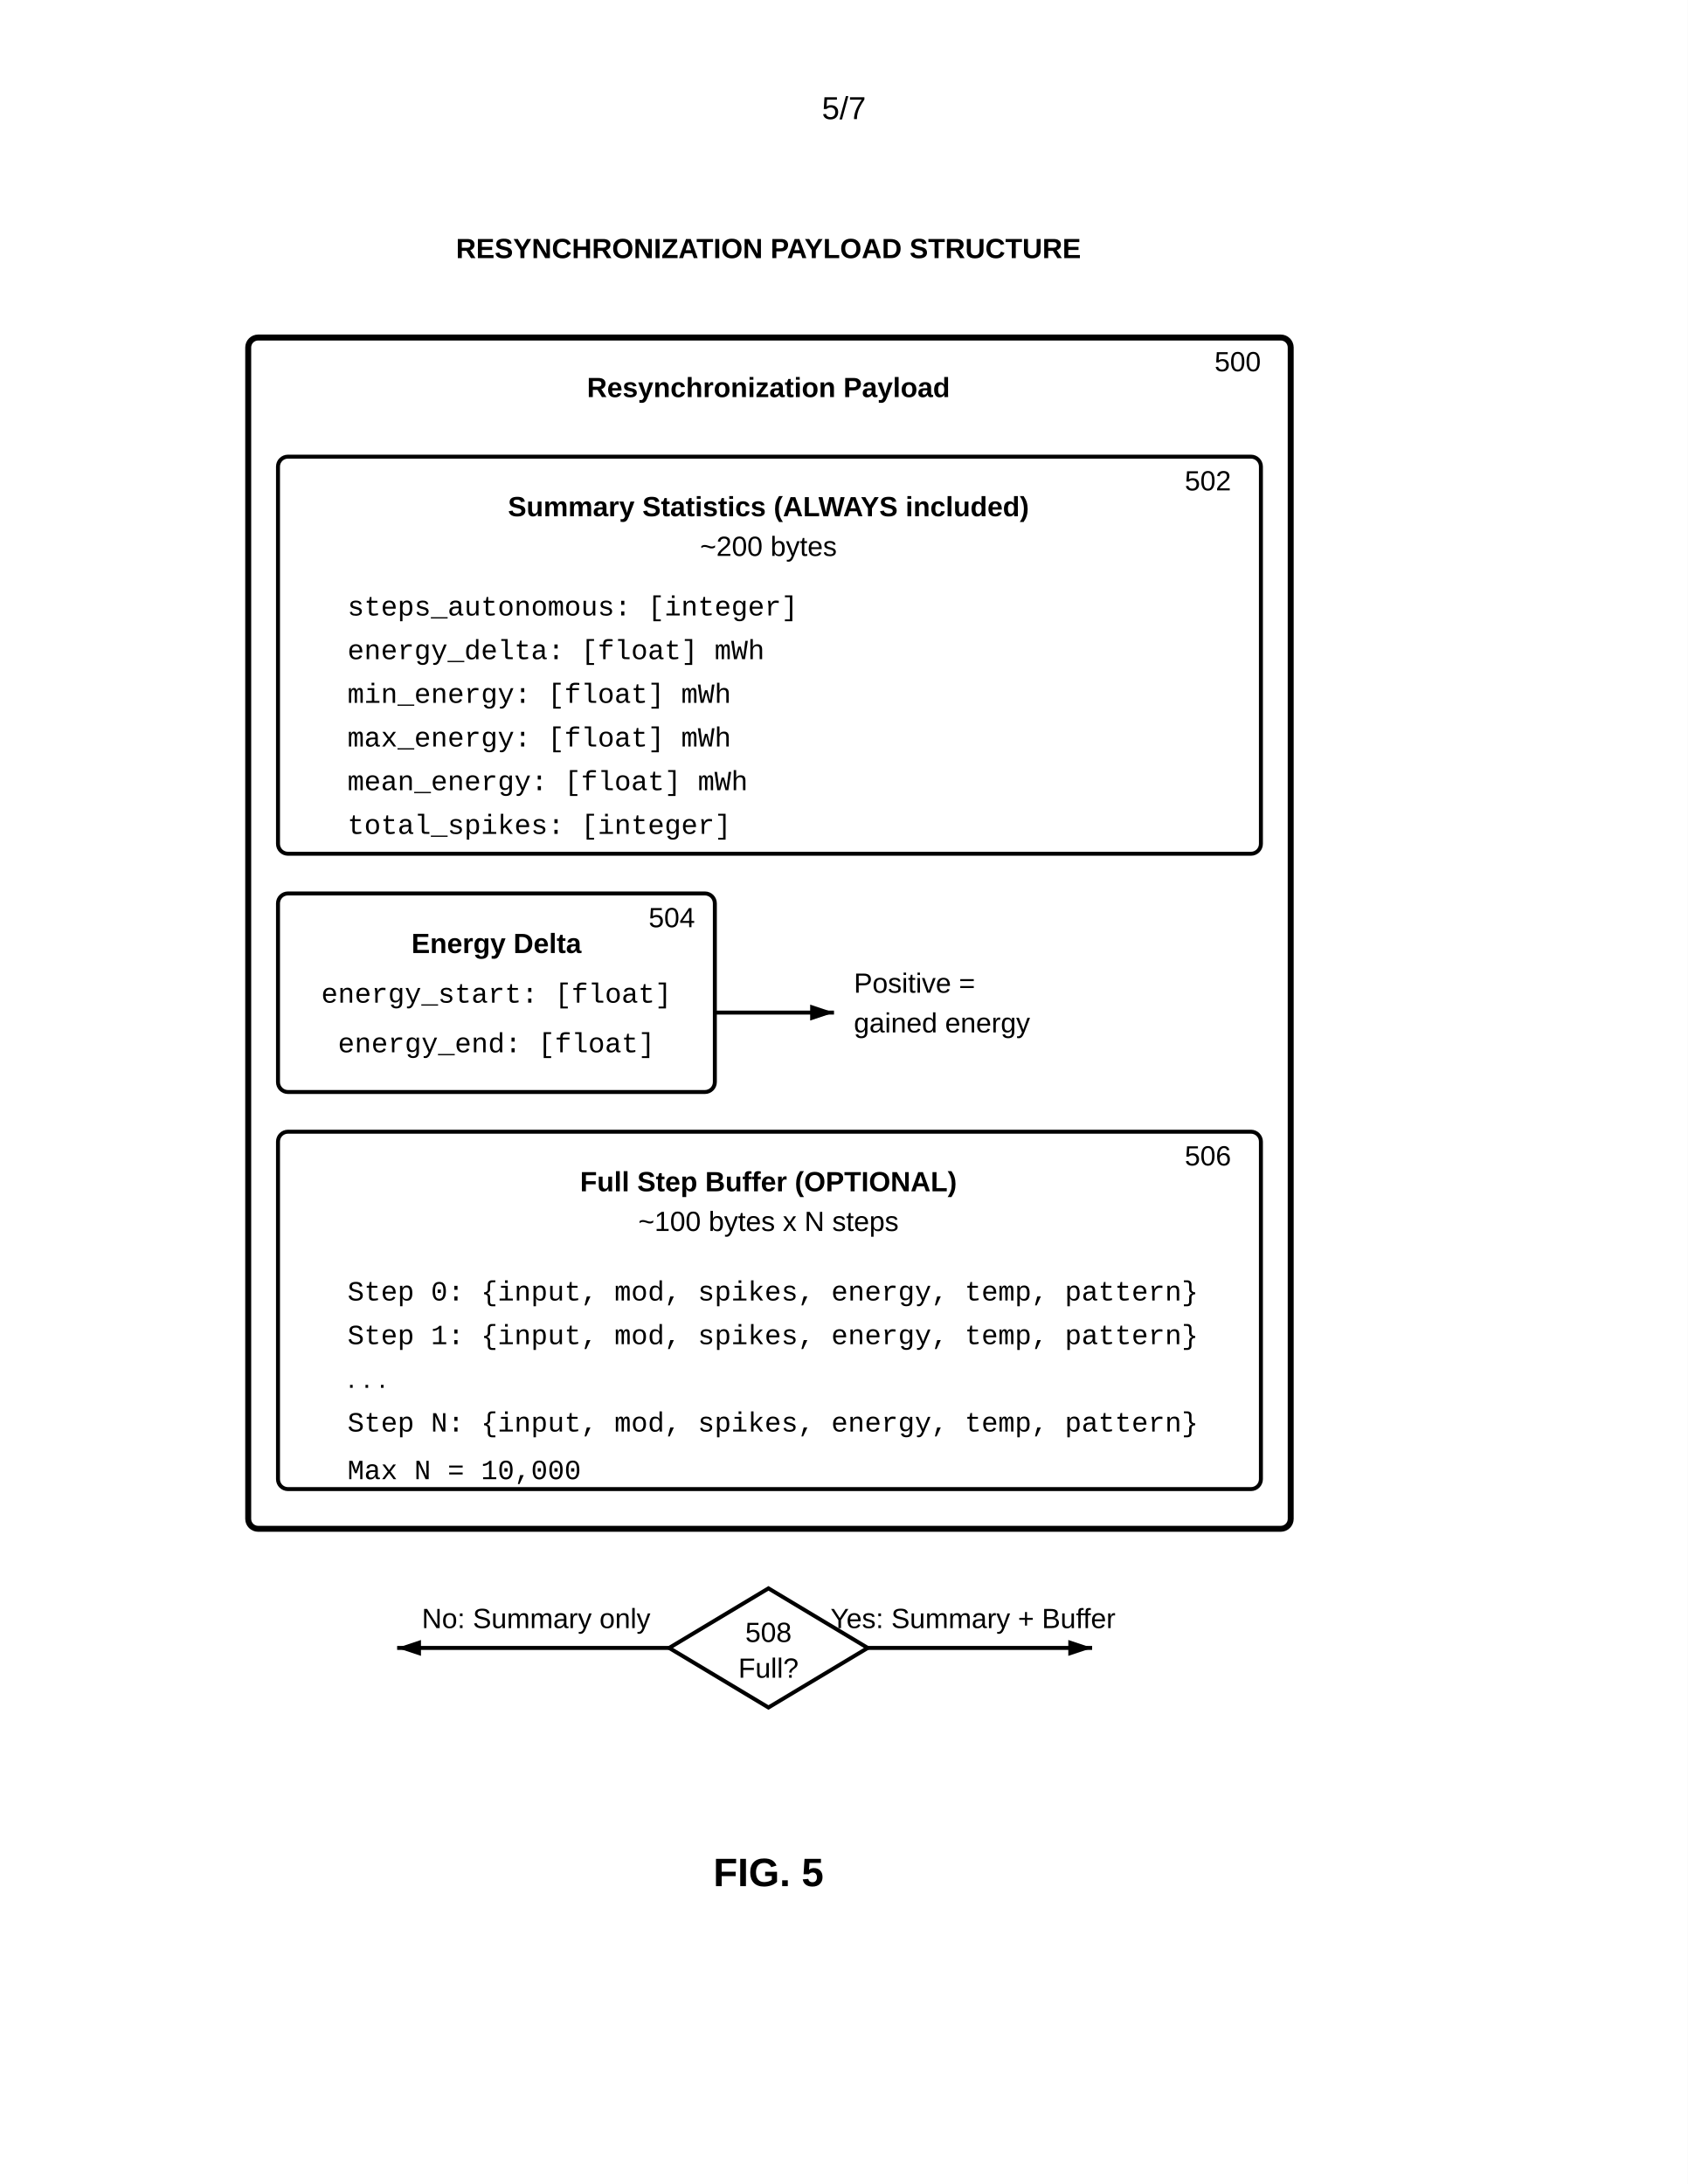
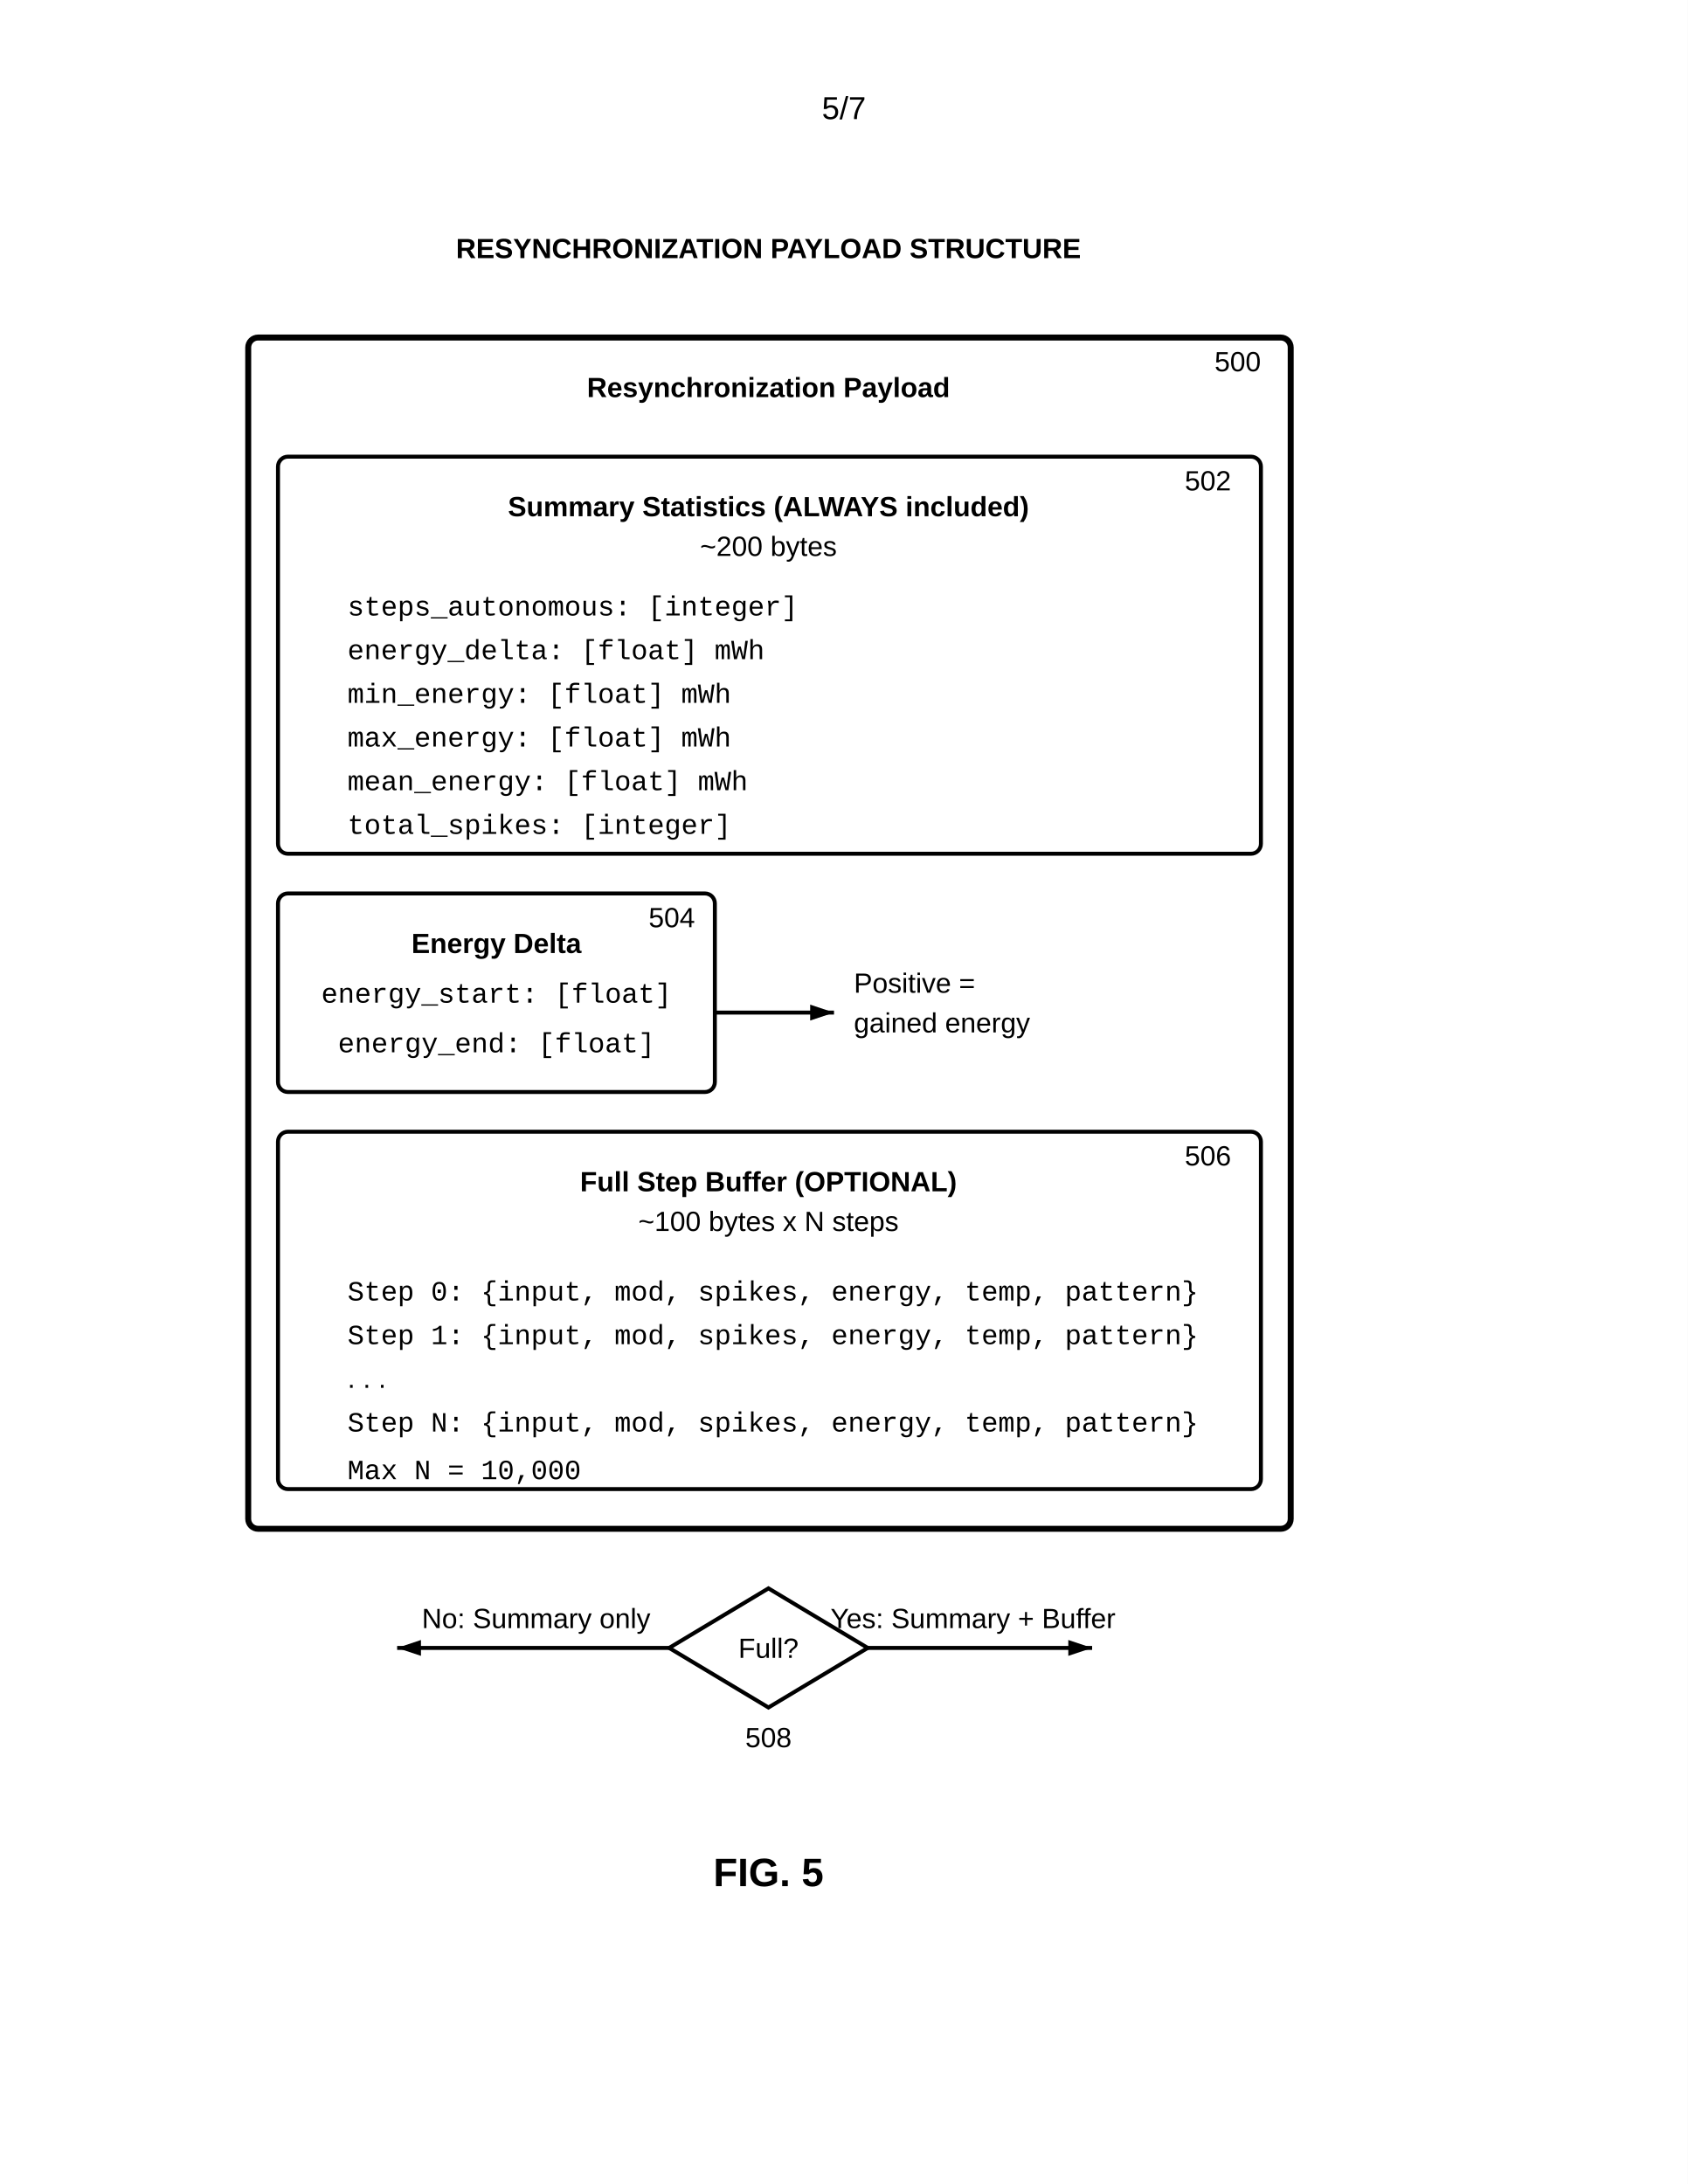
<svg xmlns="http://www.w3.org/2000/svg" width="8.5in" height="11in" viewBox="0 0 850 1100">
  <defs>
    <marker id="ah" markerWidth="6" markerHeight="4" refX="6" refY="2" orient="auto">
      <polygon points="0 0, 6 2, 0 4" fill="black" />
    </marker>
  </defs>
  <rect width="100%" height="100%" fill="white" />
  <text x="425" y="60" font-family="Arial, sans-serif" font-size="16" text-anchor="middle">5/7</text>
  <text x="387" y="130" font-family="Arial, sans-serif" font-size="14" font-weight="bold" text-anchor="middle">RESYNCHRONIZATION PAYLOAD STRUCTURE</text>
  <rect x="125" y="170" width="525" height="600" rx="5" fill="none" stroke="black" stroke-width="3" />
  <text x="635" y="187" font-family="Arial, sans-serif" font-size="14" text-anchor="end">500</text>
  <text x="387" y="200" font-family="Arial, sans-serif" font-size="14" font-weight="bold" text-anchor="middle">Resynchronization Payload</text>
  <rect x="140" y="230" width="495" height="200" rx="5" fill="none" stroke="black" stroke-width="2" />
  <text x="620" y="247" font-family="Arial, sans-serif" font-size="14" text-anchor="end">502</text>
  <text x="387" y="260" font-family="Arial, sans-serif" font-size="14" font-weight="bold" text-anchor="middle">Summary Statistics (ALWAYS included)</text>
  <text x="387" y="280" font-family="Arial, sans-serif" font-size="14" text-anchor="middle">~200 bytes</text>
  <text x="175" y="310" font-family="Courier New, monospace" font-size="14" text-anchor="start">steps_autonomous: [integer]</text>
  <text x="175" y="332" font-family="Courier New, monospace" font-size="14" text-anchor="start">energy_delta: [float] mWh</text>
  <text x="175" y="354" font-family="Courier New, monospace" font-size="14" text-anchor="start">min_energy: [float] mWh</text>
  <text x="175" y="376" font-family="Courier New, monospace" font-size="14" text-anchor="start">max_energy: [float] mWh</text>
  <text x="175" y="398" font-family="Courier New, monospace" font-size="14" text-anchor="start">mean_energy: [float] mWh</text>
  <text x="175" y="420" font-family="Courier New, monospace" font-size="14" text-anchor="start">total_spikes: [integer]</text>
  <rect x="140" y="450" width="220" height="100" rx="5" fill="none" stroke="black" stroke-width="2" />
  <text x="350" y="467" font-family="Arial, sans-serif" font-size="14" text-anchor="end">504</text>
  <text x="250" y="480" font-family="Arial, sans-serif" font-size="14" font-weight="bold" text-anchor="middle">Energy Delta</text>
  <text x="250" y="505" font-family="Courier New, monospace" font-size="14" text-anchor="middle">energy_start: [float]</text>
  <text x="250" y="530" font-family="Courier New, monospace" font-size="14" text-anchor="middle">energy_end: [float]</text>
  <line x1="360" y1="510" x2="420" y2="510" stroke="black" stroke-width="2" marker-end="url(#ah)" />
  <text x="430" y="500" font-family="Arial, sans-serif" font-size="14" text-anchor="start">Positive =</text>
  <text x="430" y="520" font-family="Arial, sans-serif" font-size="14" text-anchor="start">gained energy</text>
  <rect x="140" y="570" width="495" height="180" rx="5" fill="none" stroke="black" stroke-width="2" />
  <text x="620" y="587" font-family="Arial, sans-serif" font-size="14" text-anchor="end">506</text>
  <text x="387" y="600" font-family="Arial, sans-serif" font-size="14" font-weight="bold" text-anchor="middle">Full Step Buffer (OPTIONAL)</text>
  <text x="387" y="620" font-family="Arial, sans-serif" font-size="14" text-anchor="middle">~100 bytes x N steps</text>
  <text x="175" y="655" font-family="Courier New, monospace" font-size="14" text-anchor="start">Step 0: {input, mod, spikes, energy, temp, pattern}</text>
  <text x="175" y="677" font-family="Courier New, monospace" font-size="14" text-anchor="start">Step 1: {input, mod, spikes, energy, temp, pattern}</text>
  <text x="175" y="699" font-family="Arial, sans-serif" font-size="14" text-anchor="start">. . .</text>
  <text x="175" y="721" font-family="Courier New, monospace" font-size="14" text-anchor="start">Step N: {input, mod, spikes, energy, temp, pattern}</text>
  <text x="175" y="745" font-family="Courier New, monospace" font-size="14" text-anchor="start">Max N = 10,000</text>
  <polygon points="387,800 437,830 387,860 337,830" fill="none" stroke="black" stroke-width="2" />
-   <text x="387" y="827" font-family="Arial, sans-serif" font-size="14" text-anchor="middle">508</text>
-   <text x="387" y="845" font-family="Arial, sans-serif" font-size="14" text-anchor="middle">Full?</text>
+   <text x="387" y="835" font-family="Arial, sans-serif" font-size="14" text-anchor="middle">Full?</text>
+   <text x="387" y="880" font-family="Arial, sans-serif" font-size="14" text-anchor="middle">508</text>
  <line x1="337" y1="830" x2="200" y2="830" stroke="black" stroke-width="2" marker-end="url(#ah)" />
  <text x="270" y="820" font-family="Arial, sans-serif" font-size="14" text-anchor="middle">No: Summary only</text>
  <line x1="437" y1="830" x2="550" y2="830" stroke="black" stroke-width="2" marker-end="url(#ah)" />
  <text x="490" y="820" font-family="Arial, sans-serif" font-size="14" text-anchor="middle">Yes: Summary + Buffer</text>
  <text x="387" y="950" font-family="Arial, sans-serif" font-size="20" font-weight="bold" text-anchor="middle">FIG. 5</text>
</svg>
